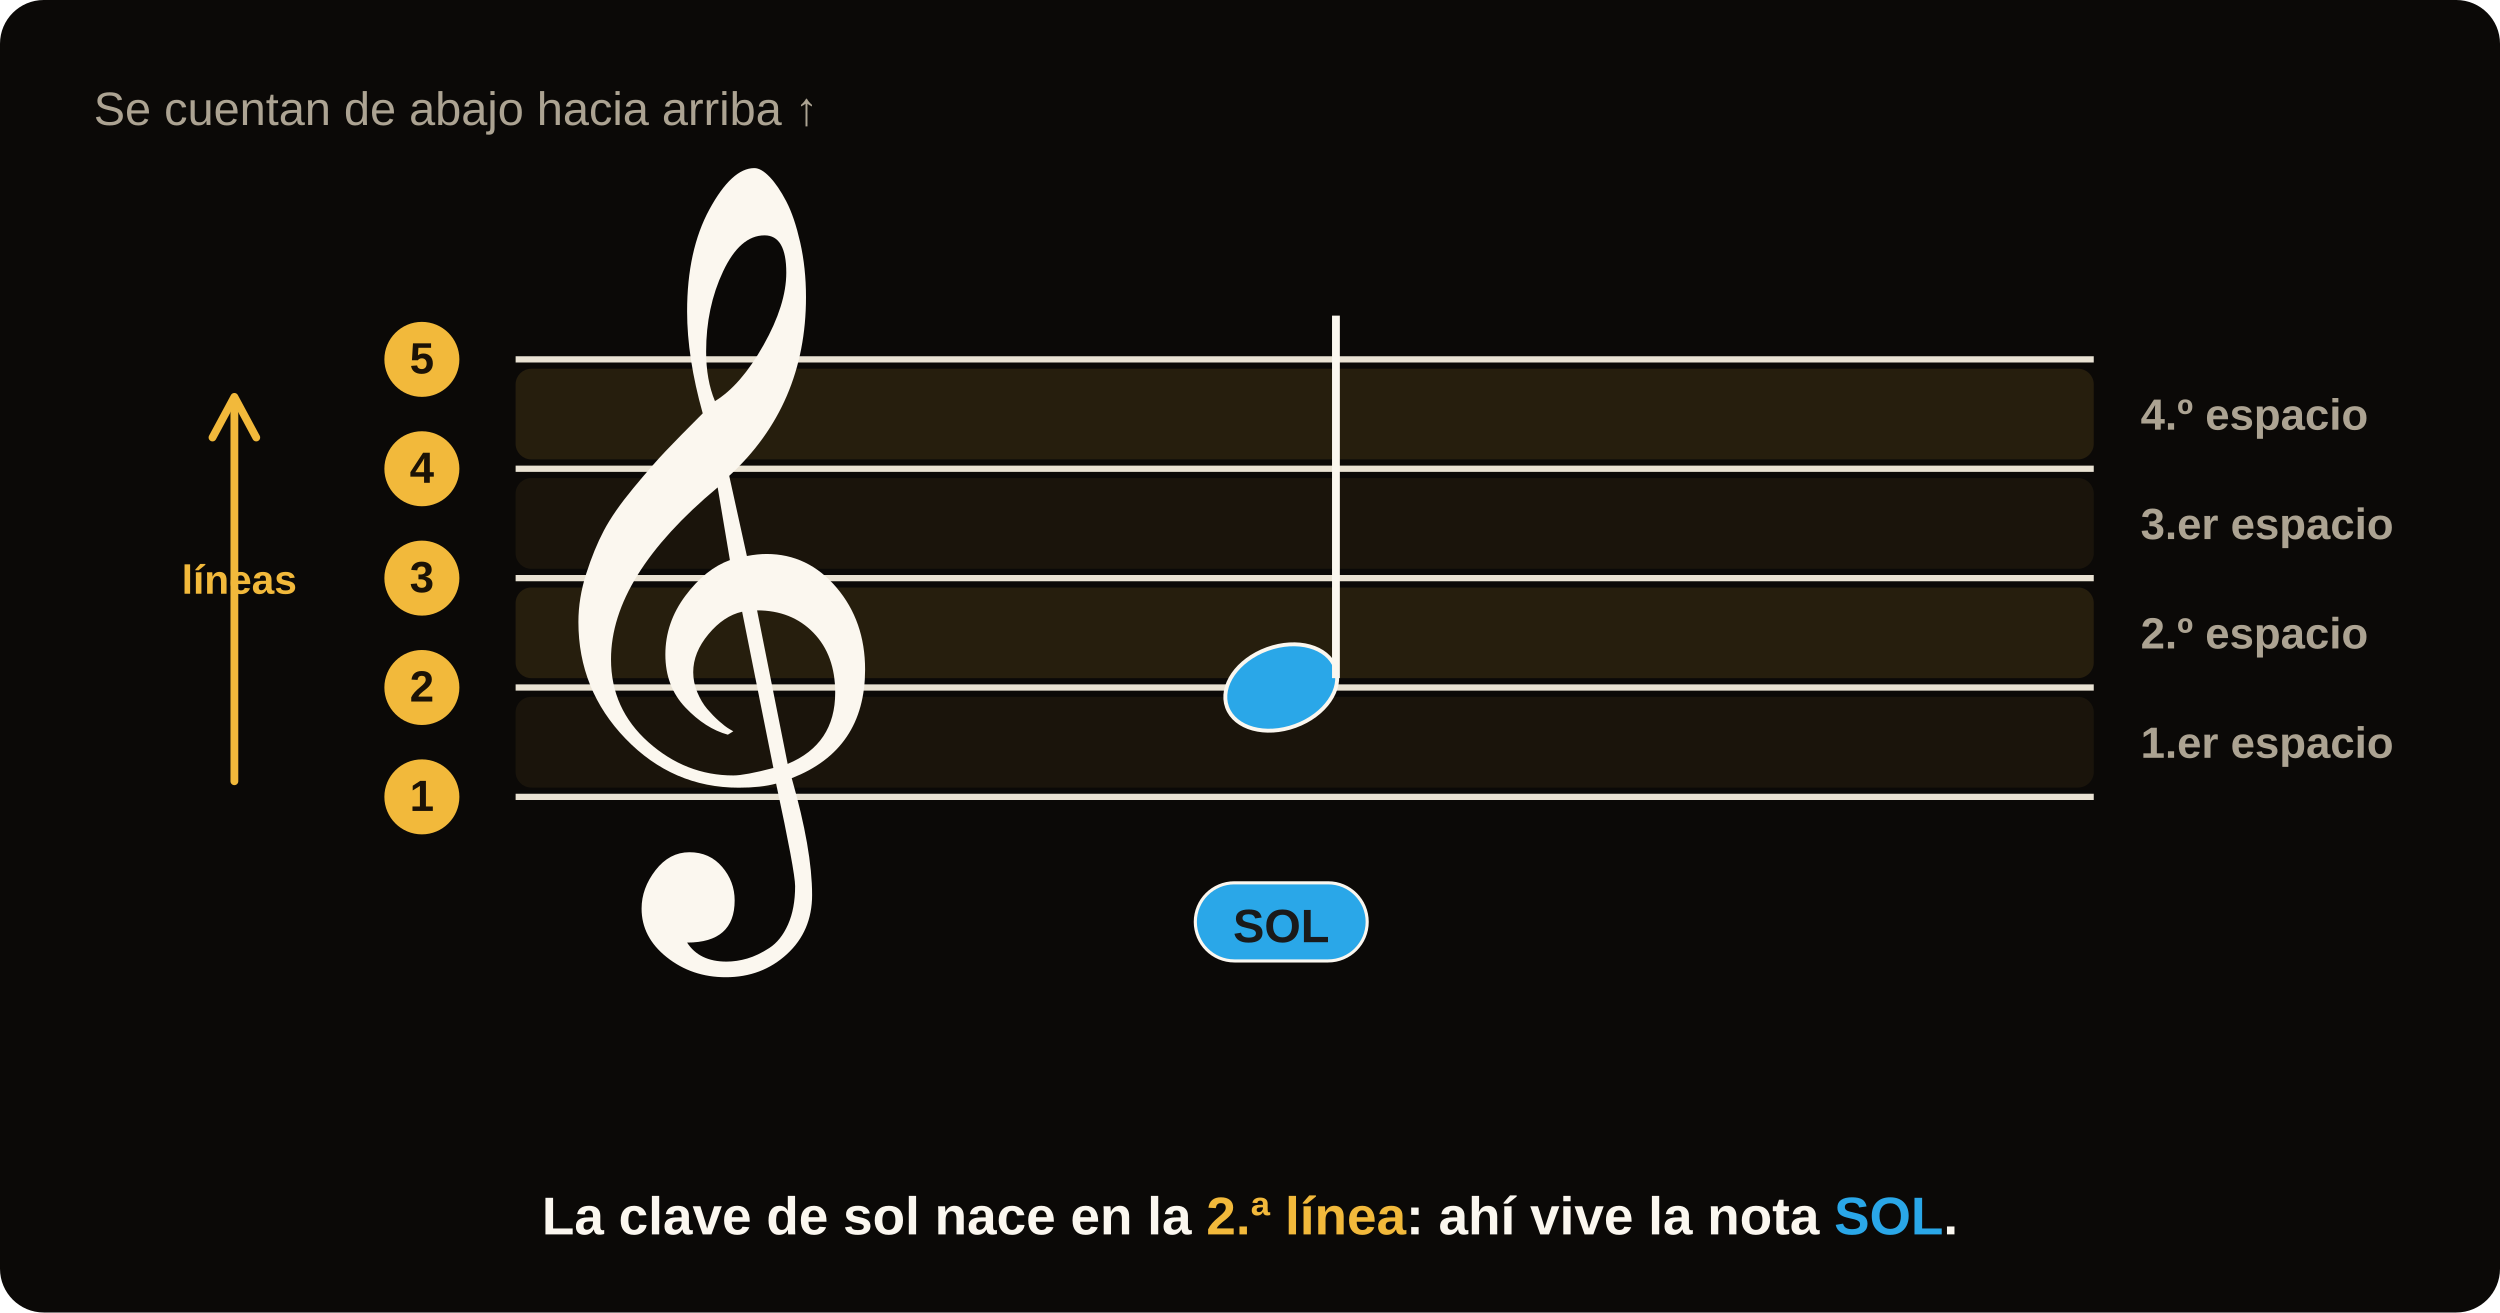
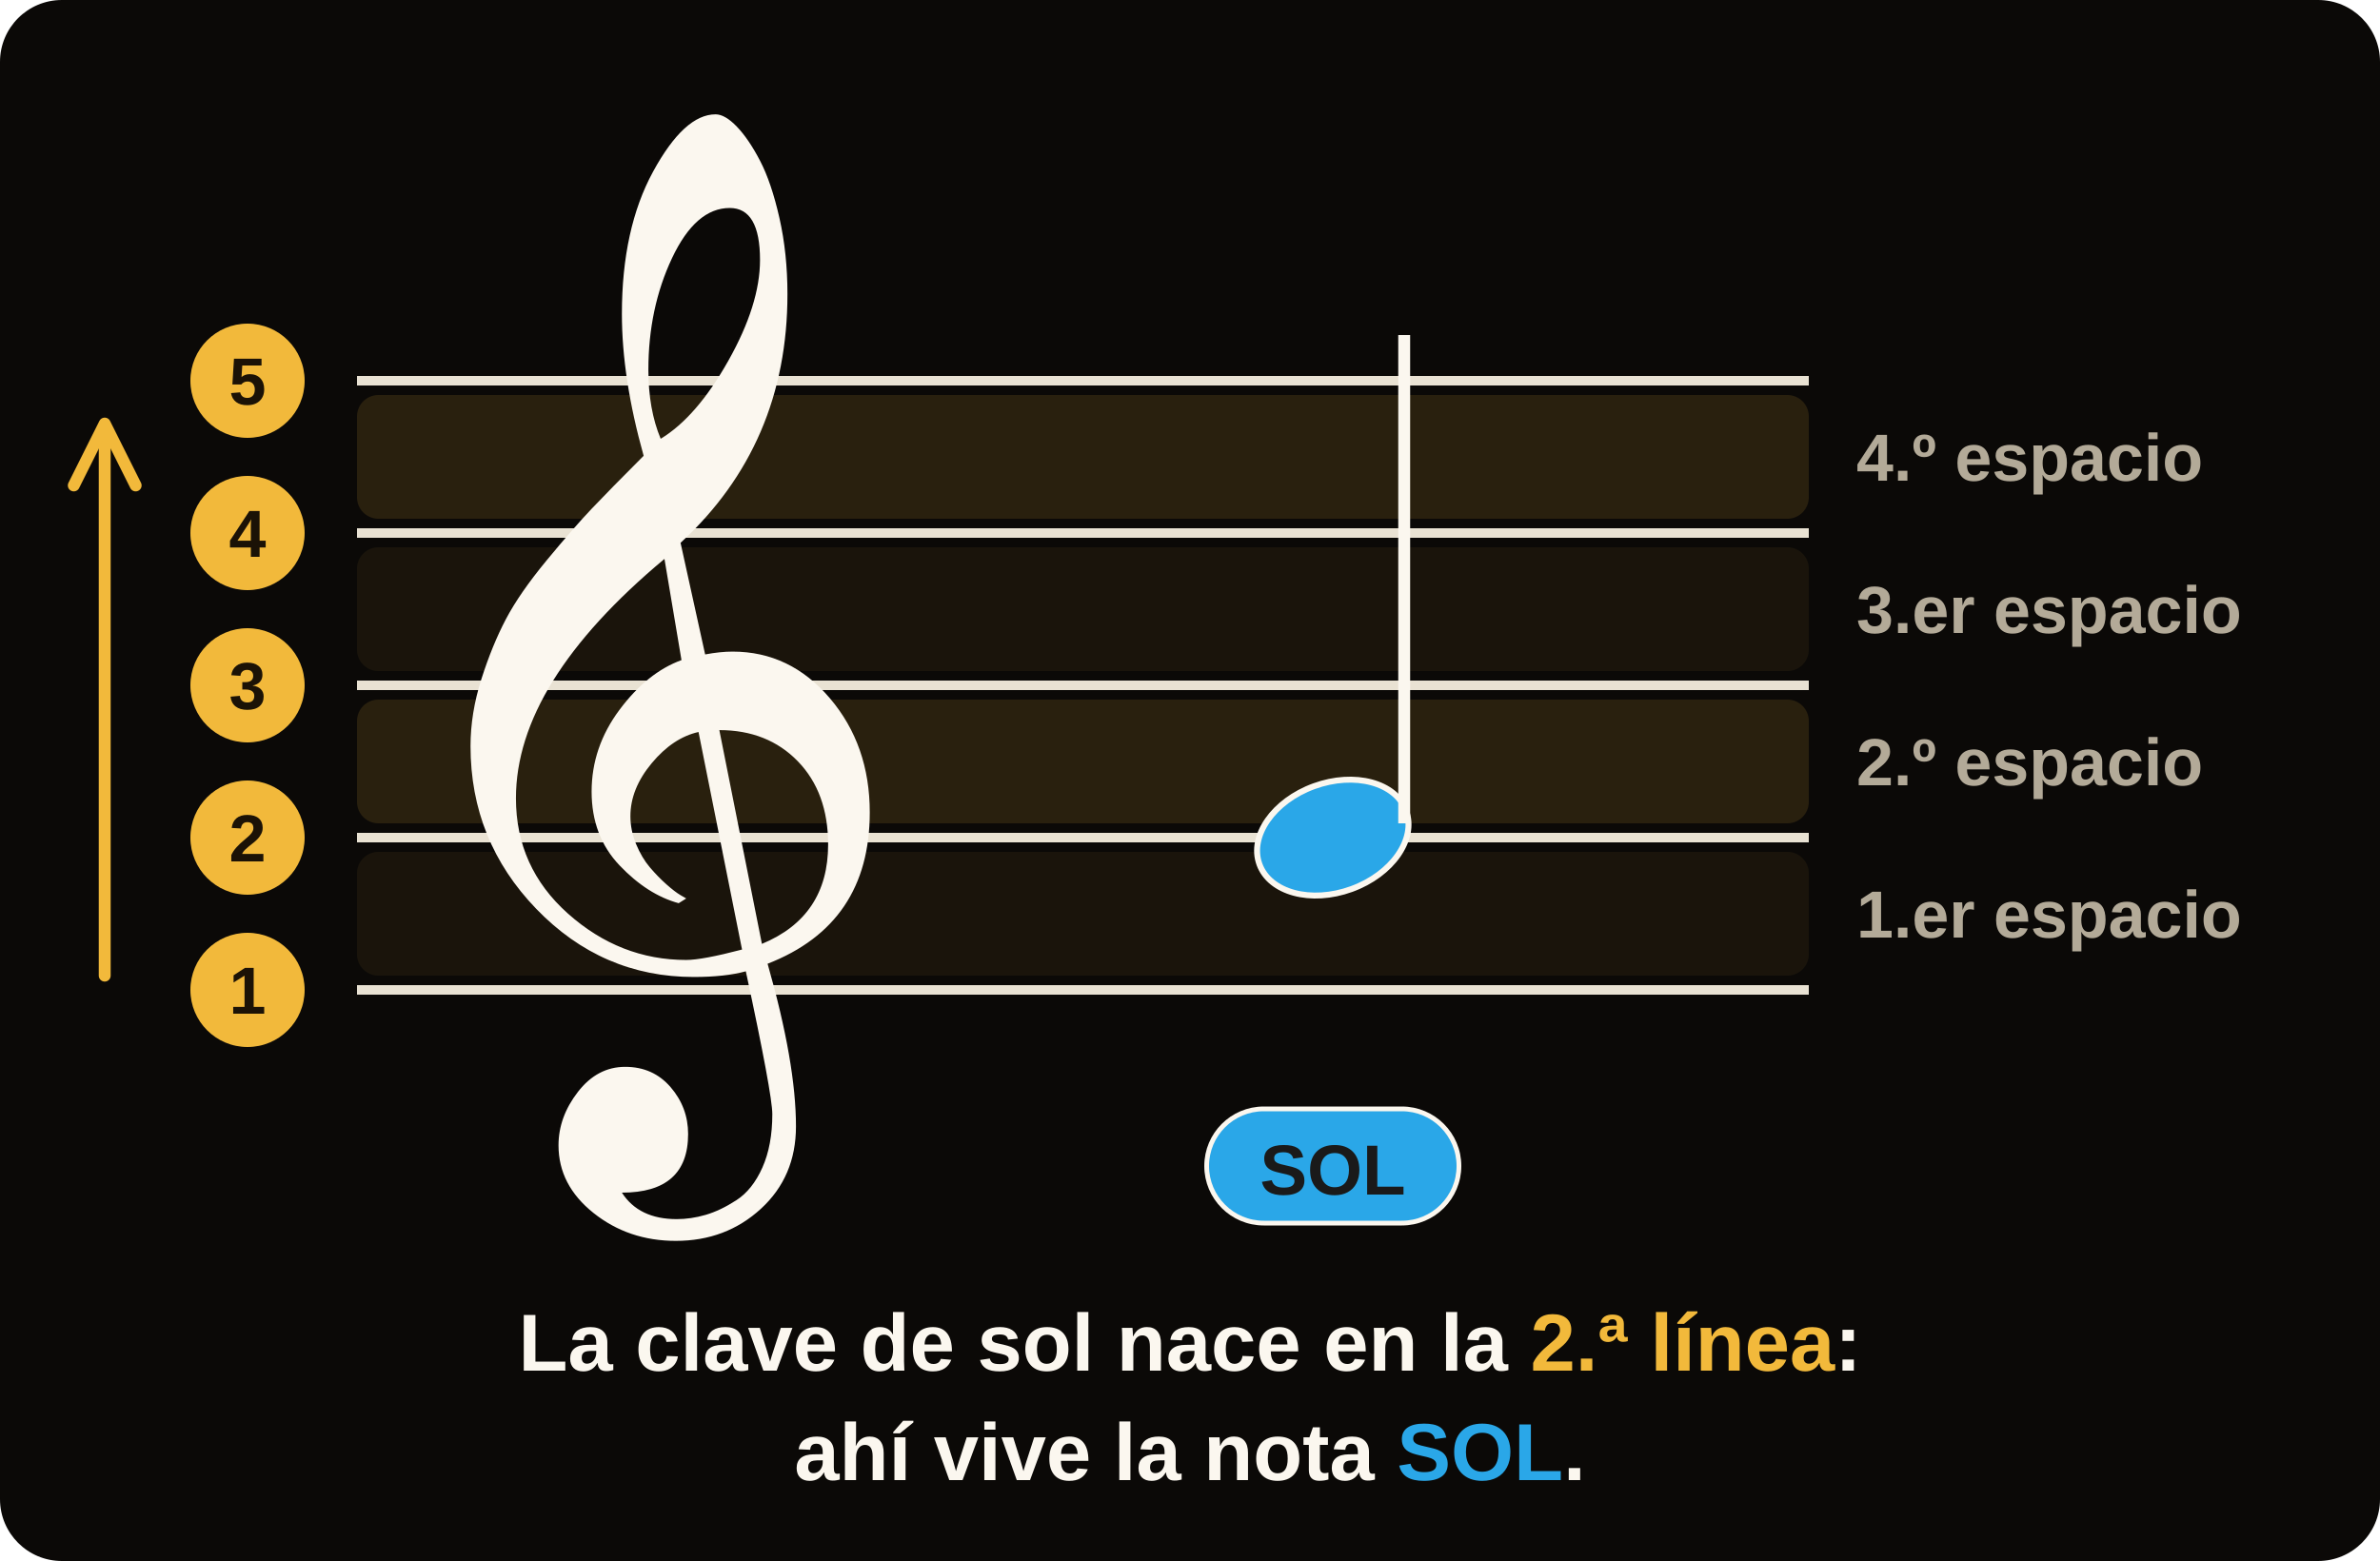
- <svg xmlns="http://www.w3.org/2000/svg" width="1600" height="840" viewBox="0 0 1600 840" role="img" aria-label="Pentagrama: 5 líneas y 4 espacios">
-   <rect width="1600" height="840" rx="28" fill="#0b0907" />
-   <rect x="330" y="236" width="1010" height="58" rx="10" fill="#f2b93b" opacity="0.12" />
-   <rect x="330" y="306" width="1010" height="58" rx="10" fill="#f2b93b" opacity="0.07" />
-   <rect x="330" y="376" width="1010" height="58" rx="10" fill="#f2b93b" opacity="0.12" />
-   <rect x="330" y="446" width="1010" height="58" rx="10" fill="#f2b93b" opacity="0.07" />
-   <line x1="330" y1="230" x2="1340" y2="230" stroke="#e9e2d3" stroke-width="4" />
-   <line x1="330" y1="300" x2="1340" y2="300" stroke="#e9e2d3" stroke-width="4" />
-   <line x1="330" y1="370" x2="1340" y2="370" stroke="#e9e2d3" stroke-width="4" />
-   <line x1="330" y1="440" x2="1340" y2="440" stroke="#e9e2d3" stroke-width="4" />
-   <line x1="330" y1="510" x2="1340" y2="510" stroke="#e9e2d3" stroke-width="4" />
-   <path d="M434 2Q464 -103 464 -170Q464 -223 427.0 -257.0Q390 -291 337 -291Q287 -291 250.0 -261.5Q213 -232 213 -190Q213 -160 233.5 -133.5Q254 -107 283.5 -107.0Q313 -107 331.5 -128.5Q350 -150 350 -178Q350 -240 280 -240Q298 -268 338 -268Q353 -268 368.5 -263.5Q384 -259 401.0 -248.0Q418 -237 428.5 -213.5Q439 -190 439 -157Q439 -136 411 -6Q389 -12 356 -12Q259 -12 189.5 60.0Q120 132 120 232Q120 267 131.5 303.0Q143 339 157.5 366.5Q172 394 200.5 428.5Q229 463 248.5 483.5Q268 504 303 539Q280 621 280 689Q280 779 313.0 839.5Q346 900 379 900Q389 900 401.5 887.0Q414 874 426.0 851.0Q438 828 446.5 790.5Q455 753 455 710Q455 551 342 447L368 329Q384 332 397 332Q458 332 500.0 282.5Q542 233 542 162Q542 44 434 2ZM426 746Q426 801 394 801Q358 801 333.0 748.0Q308 695 308 630Q308 588 321 557Q359 580 392.5 639.5Q426 699 426 746ZM498 128Q498 183 466.0 216.0Q434 249 383 249L428 23Q498 52 498 128ZM407 17 361 247Q334 241 311.5 214.0Q289 187 289 158Q289 143 295.0 128.5Q301 114 309.5 104.0Q318 94 327.0 86.0Q336 78 342.0 74.5Q348 71 348 71L340 66Q307 75 277.5 106.0Q248 137 248 184Q248 231 277.5 270.5Q307 310 343 323L325 430Q168 299 168 177Q168 104 223.0 55.0Q278 6 348 6Q365 6 407 17Z" fill="#fbf7ef" transform="translate(318,498.9) scale(0.4348,-0.4348)" />
-   <circle cx="270" cy="510" r="24" fill="#f2b93b" />
-   <text x="270" y="519" text-anchor="middle" font-family="Jost,Segoe UI,Arial,sans-serif" font-size="28" font-weight="700" fill="#1b1206">1</text>
-   <circle cx="270" cy="440" r="24" fill="#f2b93b" />
-   <text x="270" y="449" text-anchor="middle" font-family="Jost,Segoe UI,Arial,sans-serif" font-size="28" font-weight="700" fill="#1b1206">2</text>
-   <circle cx="270" cy="370" r="24" fill="#f2b93b" />
-   <text x="270" y="379" text-anchor="middle" font-family="Jost,Segoe UI,Arial,sans-serif" font-size="28" font-weight="700" fill="#1b1206">3</text>
-   <circle cx="270" cy="300" r="24" fill="#f2b93b" />
-   <text x="270" y="309" text-anchor="middle" font-family="Jost,Segoe UI,Arial,sans-serif" font-size="28" font-weight="700" fill="#1b1206">4</text>
-   <circle cx="270" cy="230" r="24" fill="#f2b93b" />
-   <text x="270" y="239" text-anchor="middle" font-family="Jost,Segoe UI,Arial,sans-serif" font-size="28" font-weight="700" fill="#1b1206">5</text>
-   <text x="1370" y="485" font-family="Jost,Segoe UI,Arial,sans-serif" font-size="28" font-weight="600" fill="#aca392">1.er espacio</text>
-   <text x="1370" y="415" font-family="Jost,Segoe UI,Arial,sans-serif" font-size="28" font-weight="600" fill="#aca392">2.º espacio</text>
-   <text x="1370" y="345" font-family="Jost,Segoe UI,Arial,sans-serif" font-size="28" font-weight="600" fill="#aca392">3.er espacio</text>
-   <text x="1370" y="275" font-family="Jost,Segoe UI,Arial,sans-serif" font-size="28" font-weight="600" fill="#aca392">4.º espacio</text>
-   <text x="190" y="380" text-anchor="end" font-family="Jost,Segoe UI,Arial,sans-serif" font-size="26" font-weight="700" fill="#f2b93b">líneas</text>
-   <path d="M150,500 L150,260" stroke="#f2b93b" stroke-width="5" stroke-linecap="round" />
-   <path d="M136,280 L150,254 L164,280" fill="none" stroke="#f2b93b" stroke-width="5" stroke-linecap="round" stroke-linejoin="round" />
-   <ellipse cx="820" cy="440" rx="36.89" ry="26.18" transform="rotate(-20 820 440)" fill="#2AA7E8" stroke="#fbf7ef" stroke-width="2.5" />
-   <line x1="855" y1="434" x2="855" y2="202" stroke="#fbf7ef" stroke-width="5" />
-   <rect x="765" y="565" width="110" height="50" rx="25" fill="#2AA7E8" stroke="#fbf7ef" stroke-width="2" />
-   <text x="820" y="603" text-anchor="middle" font-family="Jost,Segoe UI,Arial,sans-serif" font-size="30" font-weight="700" fill="#1A1A1A">SOL</text>
-   <text x="60" y="80" font-family="Jost,Segoe UI,Arial,sans-serif" font-size="30" fill="#aca392">Se cuentan de abajo hacia arriba ↑</text>
-   <text x="800" y="790" text-anchor="middle" font-family="Jost,Segoe UI,Arial,sans-serif" font-size="34" font-weight="600" fill="#fbf7ef">La clave de sol nace en la <tspan fill="#f2b93b">2.ª línea</tspan>: ahí vive la nota <tspan fill="#2AA7E8">SOL</tspan>.</text>
+ <svg xmlns="http://www.w3.org/2000/svg" width="1000" height="656" viewBox="0 0 1000 656" role="img" aria-label="Pentagrama: 5 líneas y 4 espacios">
+   <rect width="1000" height="656" rx="26" fill="#0b0907" />
+   <rect x="150" y="166" width="610" height="52" rx="9" fill="#f2b93b" opacity="0.13" />
+   <rect x="150" y="230" width="610" height="52" rx="9" fill="#f2b93b" opacity="0.07" />
+   <rect x="150" y="294" width="610" height="52" rx="9" fill="#f2b93b" opacity="0.13" />
+   <rect x="150" y="358" width="610" height="52" rx="9" fill="#f2b93b" opacity="0.07" />
+   <line x1="150" y1="160" x2="760" y2="160" stroke="#e9e2d3" stroke-width="4" />
+   <line x1="150" y1="224" x2="760" y2="224" stroke="#e9e2d3" stroke-width="4" />
+   <line x1="150" y1="288" x2="760" y2="288" stroke="#e9e2d3" stroke-width="4" />
+   <line x1="150" y1="352" x2="760" y2="352" stroke="#e9e2d3" stroke-width="4" />
+   <line x1="150" y1="416" x2="760" y2="416" stroke="#e9e2d3" stroke-width="4" />
+   <path d="M434 2Q464 -103 464 -170Q464 -223 427.0 -257.0Q390 -291 337 -291Q287 -291 250.0 -261.5Q213 -232 213 -190Q213 -160 233.5 -133.5Q254 -107 283.5 -107.0Q313 -107 331.5 -128.5Q350 -150 350 -178Q350 -240 280 -240Q298 -268 338 -268Q353 -268 368.5 -263.5Q384 -259 401.0 -248.0Q418 -237 428.5 -213.5Q439 -190 439 -157Q439 -136 411 -6Q389 -12 356 -12Q259 -12 189.5 60.0Q120 132 120 232Q120 267 131.5 303.0Q143 339 157.5 366.5Q172 394 200.5 428.5Q229 463 248.5 483.5Q268 504 303 539Q280 621 280 689Q280 779 313.0 839.5Q346 900 379 900Q389 900 401.5 887.0Q414 874 426.0 851.0Q438 828 446.5 790.5Q455 753 455 710Q455 551 342 447L368 329Q384 332 397 332Q458 332 500.0 282.5Q542 233 542 162Q542 44 434 2ZM426 746Q426 801 394 801Q358 801 333.0 748.0Q308 695 308 630Q308 588 321 557Q359 580 392.5 639.5Q426 699 426 746ZM498 128Q498 183 466.0 216.0Q434 249 383 249L428 23Q498 52 498 128ZM407 17 361 247Q334 241 311.5 214.0Q289 187 289 158Q289 143 295.0 128.5Q301 114 309.5 104.0Q318 94 327.0 86.0Q336 78 342.0 74.5Q348 71 348 71L340 66Q307 75 277.5 106.0Q248 137 248 184Q248 231 277.5 270.5Q307 310 343 323L325 430Q168 299 168 177Q168 104 223.0 55.0Q278 6 348 6Q365 6 407 17Z" fill="#fbf7ef" transform="translate(150,405.8) scale(0.3975,-0.3975)" />
+   <circle cx="104" cy="416" r="24" fill="#f2b93b" />
+   <text x="104" y="426" text-anchor="middle" font-family="Jost,Segoe UI,Arial,sans-serif" font-size="28" font-weight="700" fill="#1b1206">1</text>
+   <circle cx="104" cy="352" r="24" fill="#f2b93b" />
+   <text x="104" y="362" text-anchor="middle" font-family="Jost,Segoe UI,Arial,sans-serif" font-size="28" font-weight="700" fill="#1b1206">2</text>
+   <circle cx="104" cy="288" r="24" fill="#f2b93b" />
+   <text x="104" y="298" text-anchor="middle" font-family="Jost,Segoe UI,Arial,sans-serif" font-size="28" font-weight="700" fill="#1b1206">3</text>
+   <circle cx="104" cy="224" r="24" fill="#f2b93b" />
+   <text x="104" y="234" text-anchor="middle" font-family="Jost,Segoe UI,Arial,sans-serif" font-size="28" font-weight="700" fill="#1b1206">4</text>
+   <circle cx="104" cy="160" r="24" fill="#f2b93b" />
+   <text x="104" y="170" text-anchor="middle" font-family="Jost,Segoe UI,Arial,sans-serif" font-size="28" font-weight="700" fill="#1b1206">5</text>
+   <text x="780" y="394" text-anchor="start" font-family="Jost,Segoe UI,Arial,sans-serif" font-size="28" font-weight="600" fill="#b3aa98">1.er espacio</text>
+   <text x="780" y="330" text-anchor="start" font-family="Jost,Segoe UI,Arial,sans-serif" font-size="28" font-weight="600" fill="#b3aa98">2.º espacio</text>
+   <text x="780" y="266" text-anchor="start" font-family="Jost,Segoe UI,Arial,sans-serif" font-size="28" font-weight="600" fill="#b3aa98">3.er espacio</text>
+   <text x="780" y="202" text-anchor="start" font-family="Jost,Segoe UI,Arial,sans-serif" font-size="28" font-weight="600" fill="#b3aa98">4.º espacio</text>
+   <path d="M44,410 L44,184" stroke="#f2b93b" stroke-width="5" stroke-linecap="round" />
+   <path d="M31,204 L44,178 L57,204" fill="none" stroke="#f2b93b" stroke-width="5" stroke-linecap="round" stroke-linejoin="round" />
+   <ellipse cx="560" cy="352" rx="32.8" ry="23" transform="rotate(-20 560 352)" fill="#2AA7E8" stroke="#fbf7ef" stroke-width="2.5" />
+   <line x1="590" y1="346" x2="590" y2="140.8" stroke="#fbf7ef" stroke-width="5" />
+   <rect x="507" y="466" width="106" height="48" rx="24" fill="#2AA7E8" stroke="#fbf7ef" stroke-width="2" />
+   <text x="560" y="502" text-anchor="middle" font-family="Jost,Segoe UI,Arial,sans-serif" font-size="29.8" font-weight="700" fill="#1A1A1A">SOL</text>
+   <text x="500" y="576" text-anchor="middle" font-family="Jost,Segoe UI,Arial,sans-serif" font-size="34" font-weight="600" fill="#fbf7ef">La clave de sol nace en la <tspan fill="#f2b93b">2.ª línea</tspan>:</text>
+   <text x="500" y="622" text-anchor="middle" font-family="Jost,Segoe UI,Arial,sans-serif" font-size="34" font-weight="600" fill="#fbf7ef">ahí vive la nota <tspan fill="#2AA7E8">SOL</tspan>.</text>
</svg>
